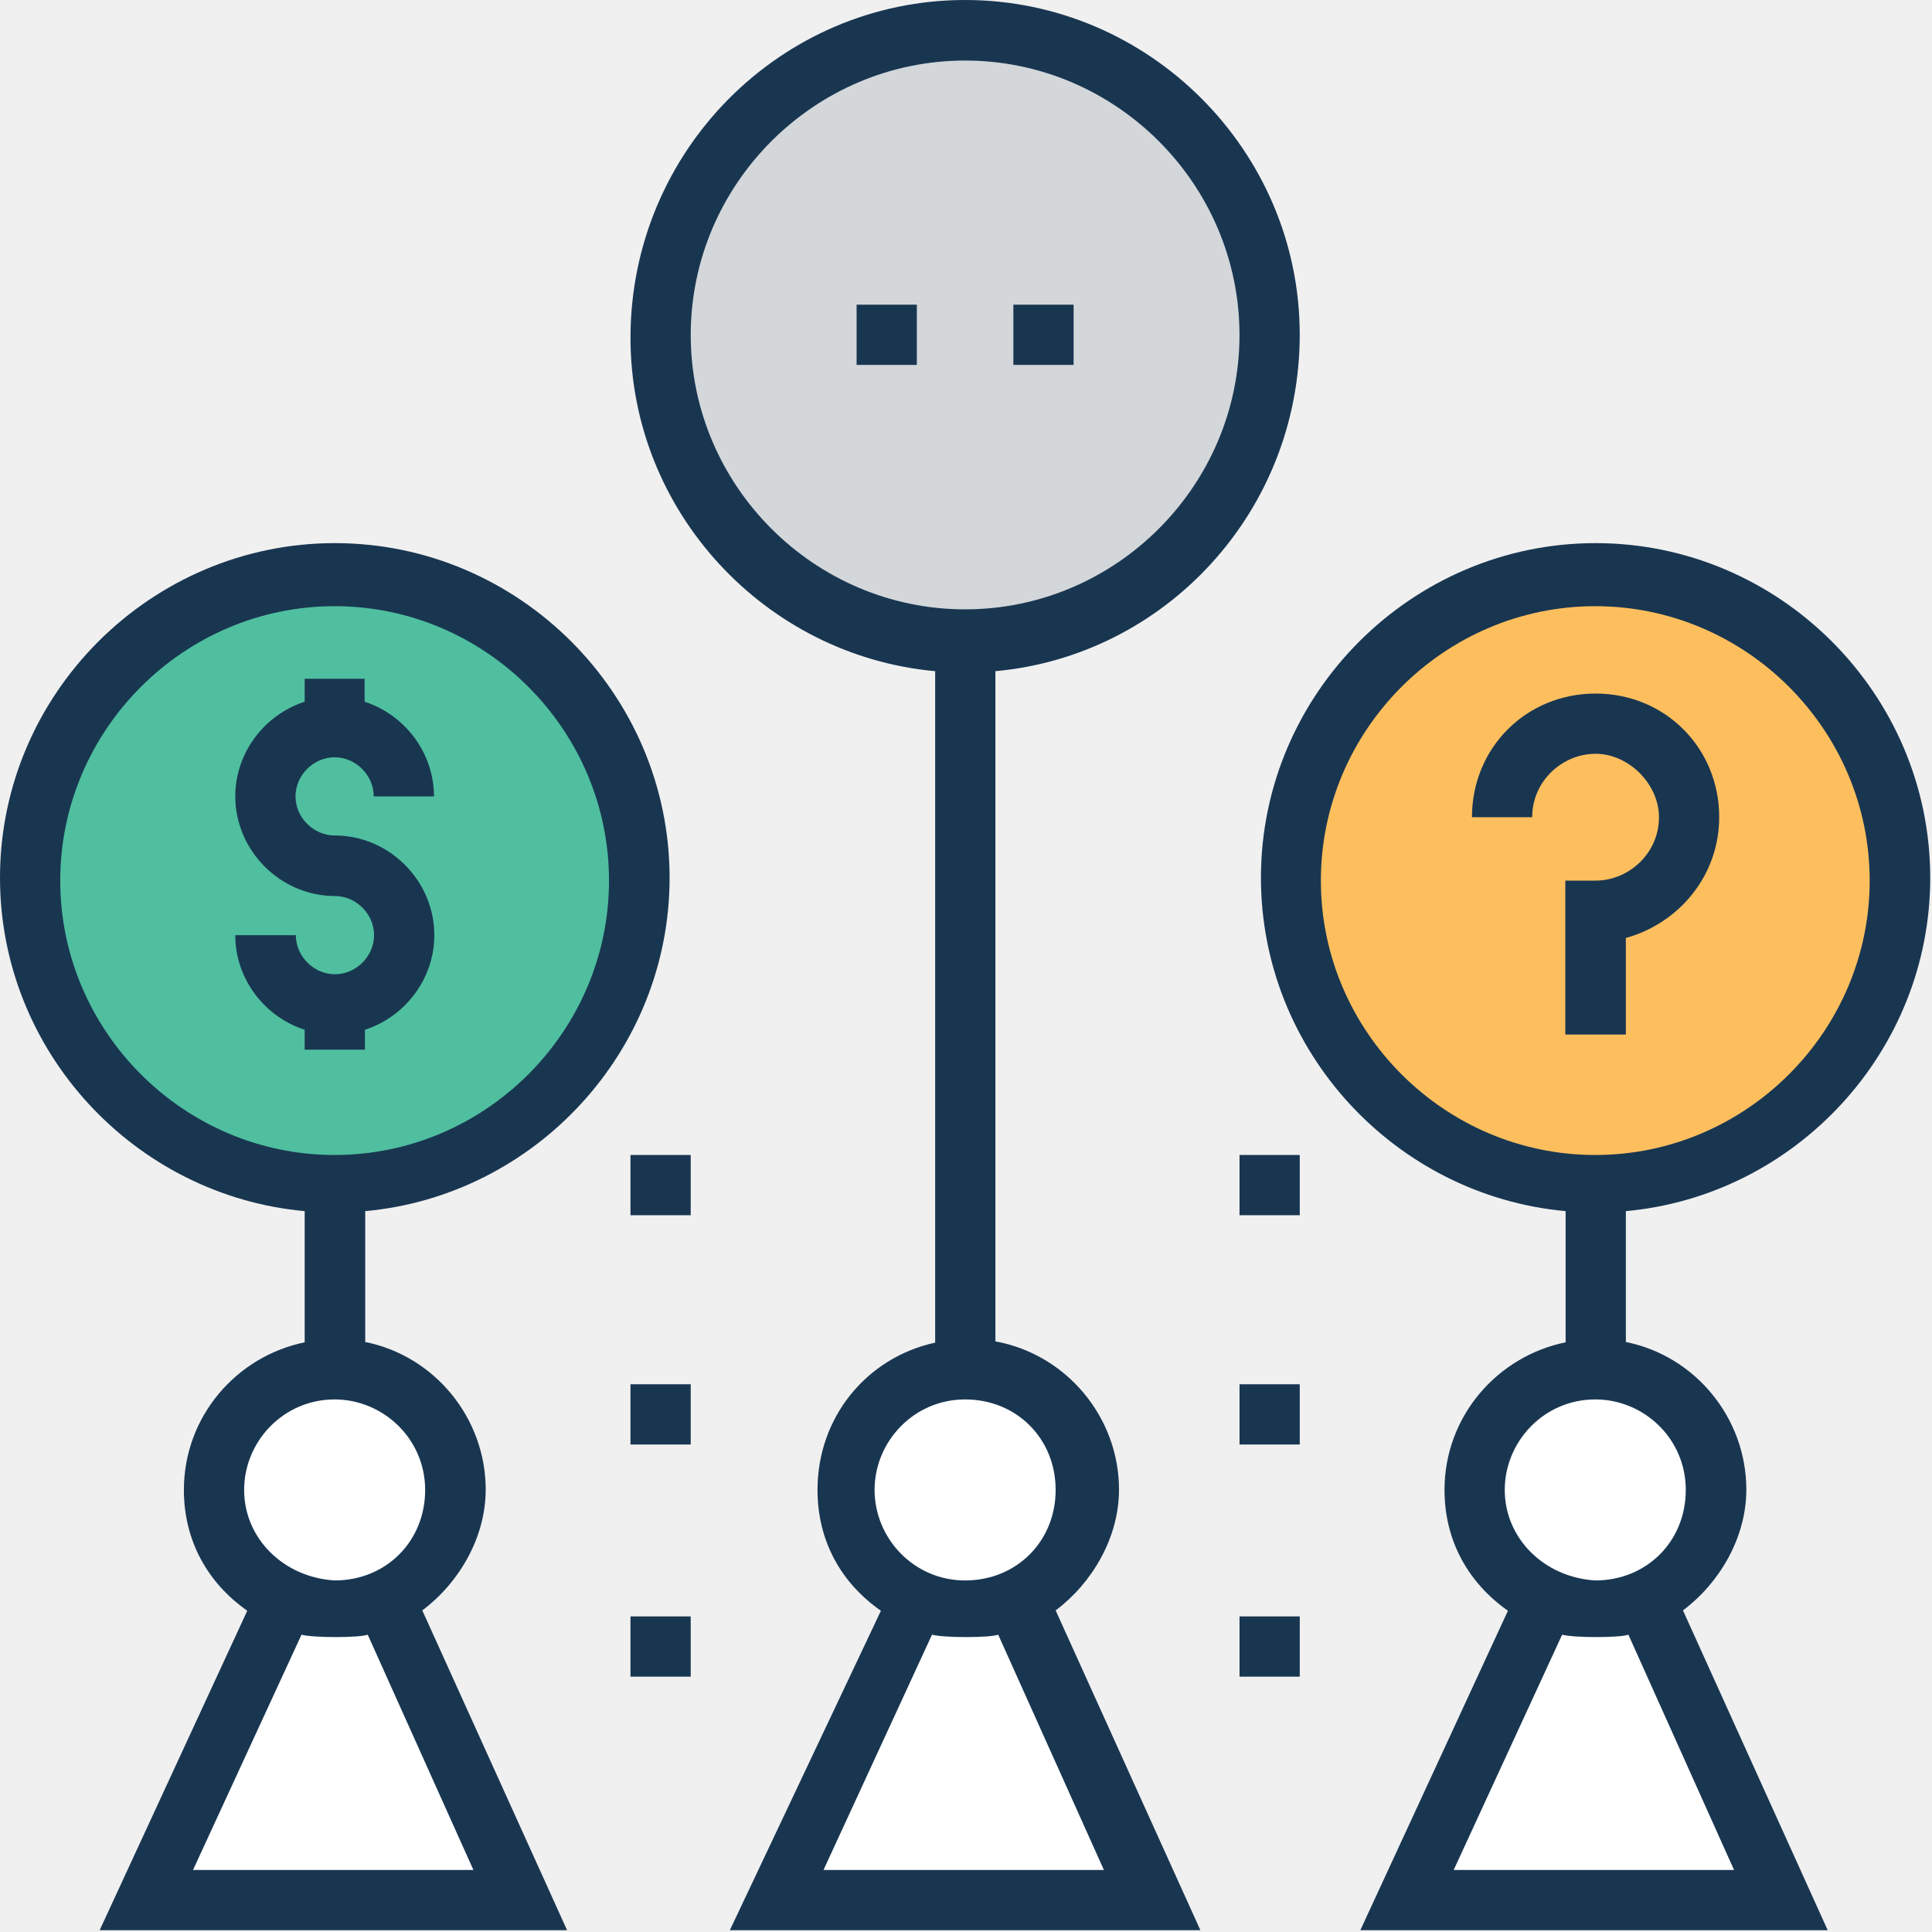
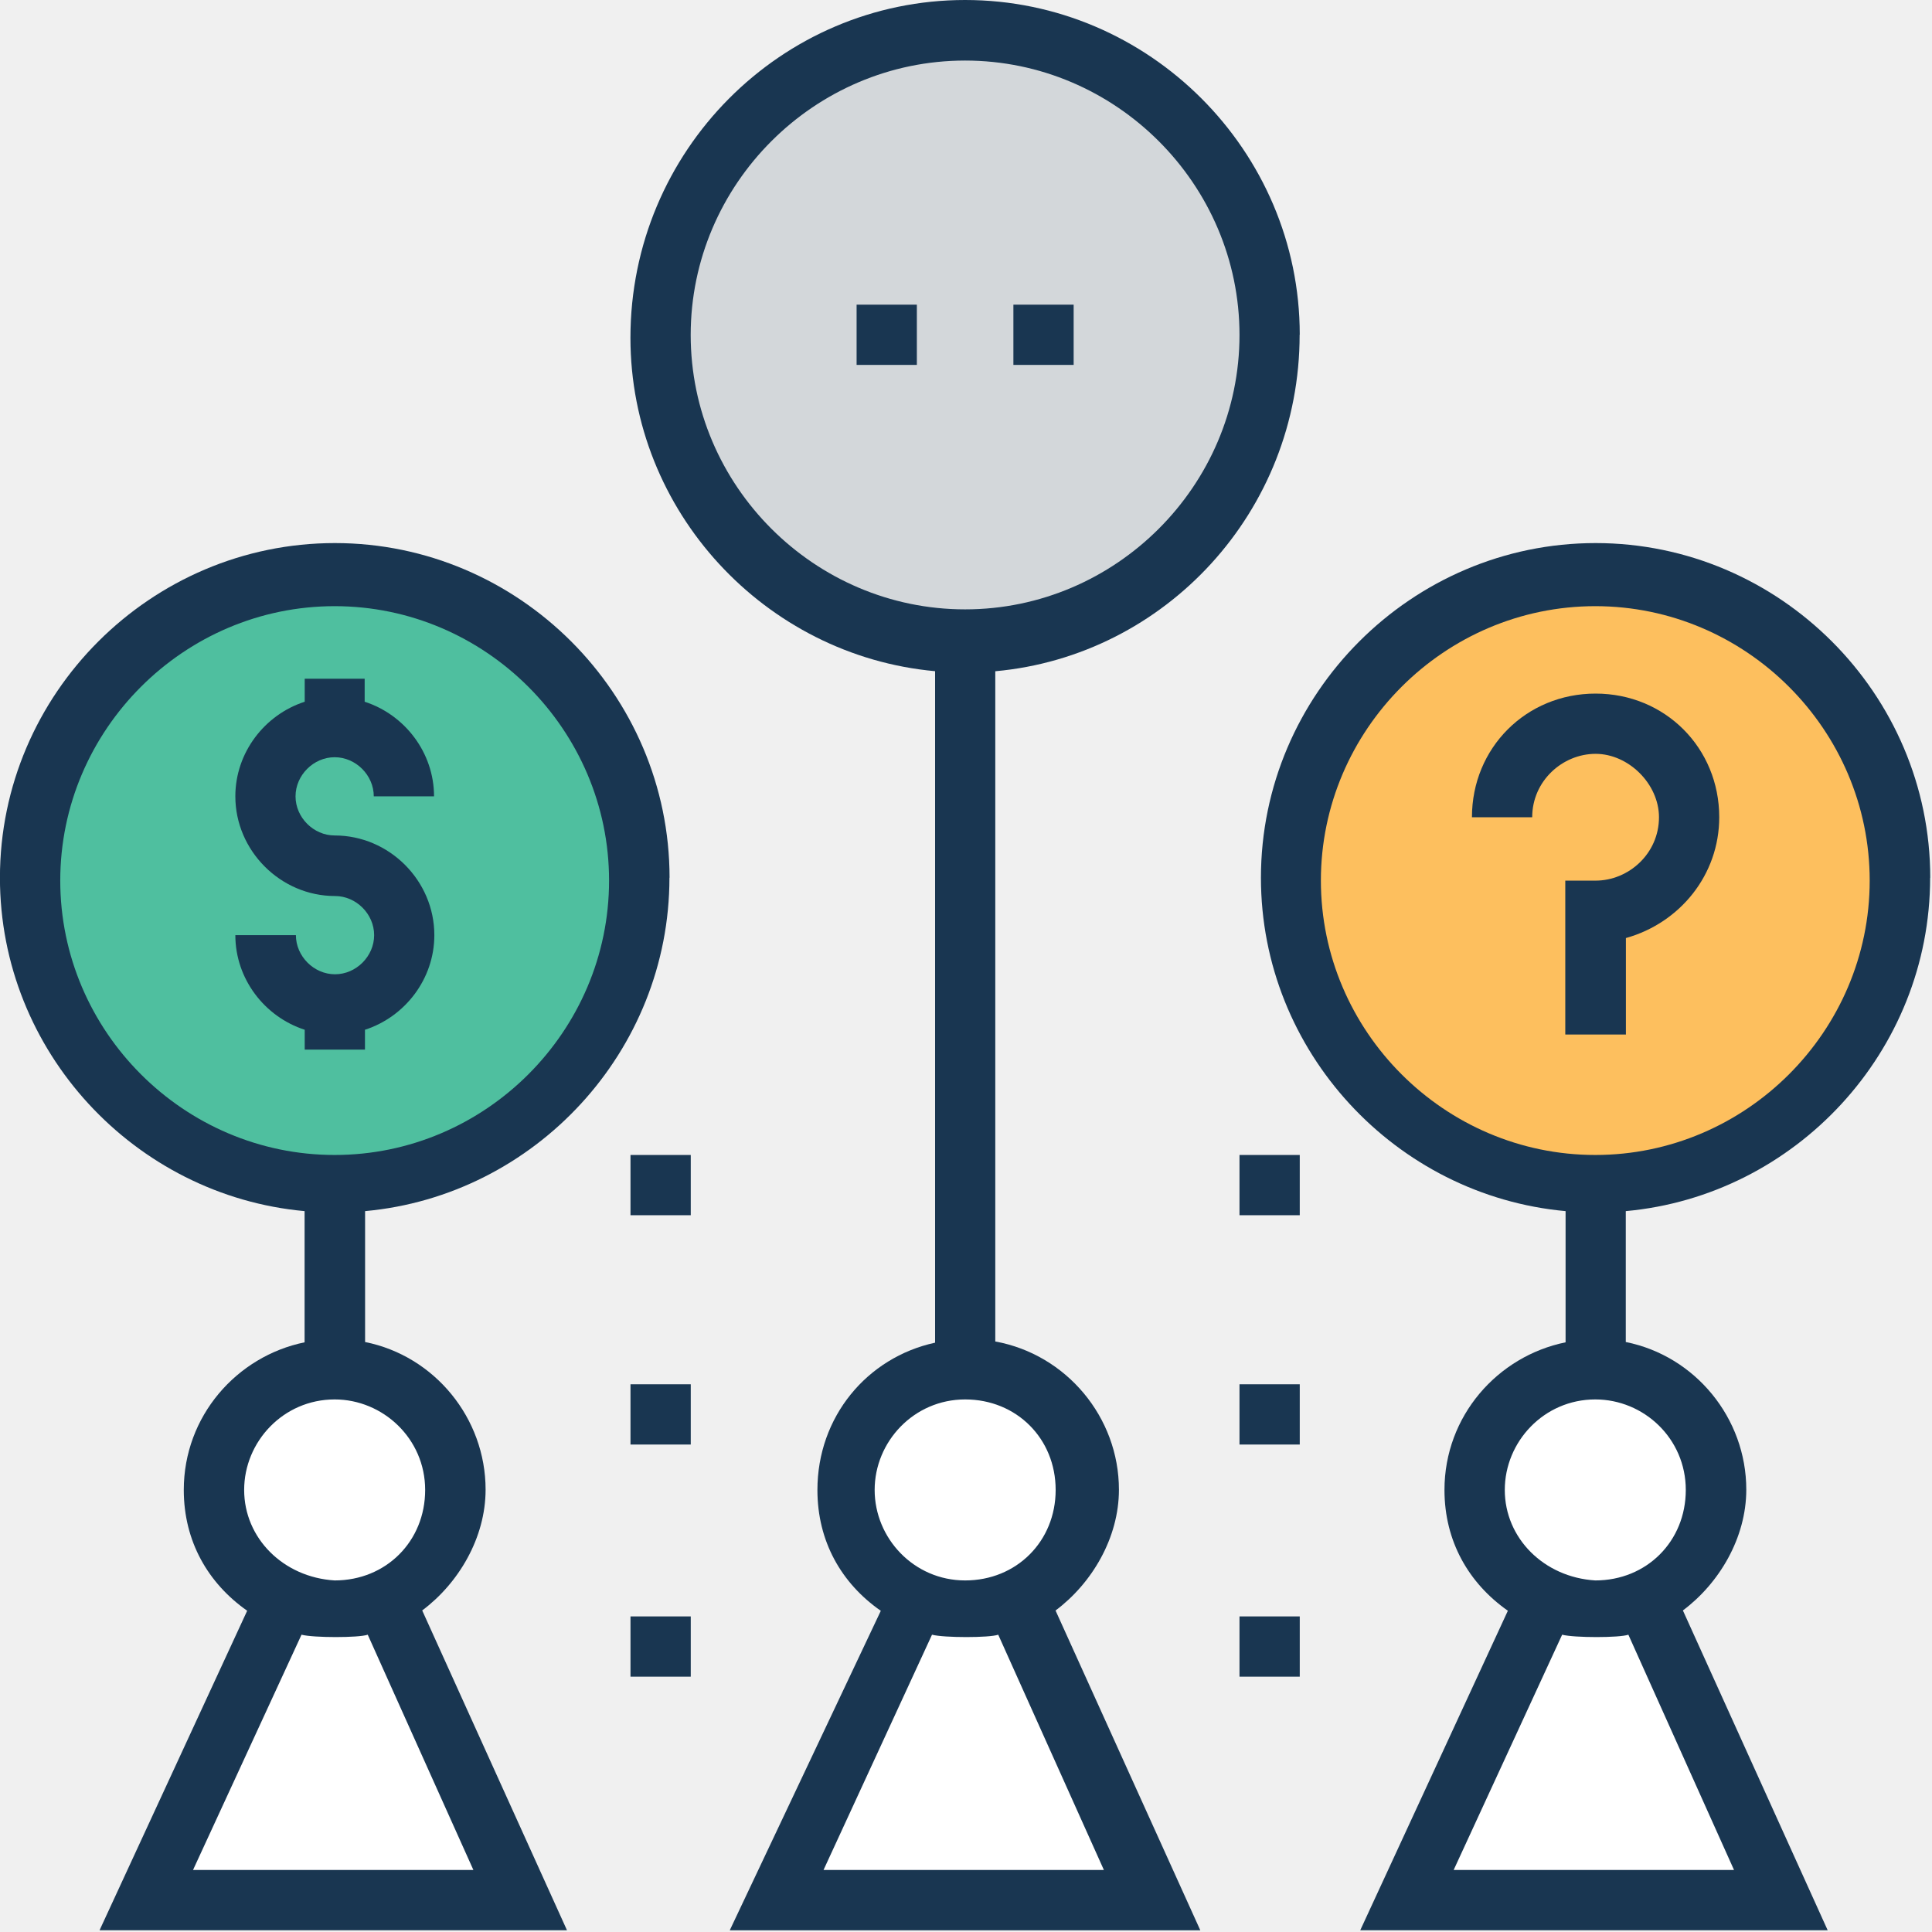
- <svg xmlns="http://www.w3.org/2000/svg" width="50px" height="50px" viewBox="0 0 50 50" version="1.1">
-   <defs />
-   <g id="Page-1" stroke="none" stroke-width="1" fill="none" fill-rule="evenodd">
-     <g id="MD" transform="translate(-554, -866)" fill-rule="nonzero">
-       <g id="Benefits" transform="translate(279, 843)">
-         <g id="Orders" transform="translate(236, 0)">
-           <g id="flaticon1491910992-svg" transform="translate(39, 23)">
-             <path d="M29.817,49.17 L26.275,41.4 C27.352,40.91 28.103,39.824 28.103,38.559 C28.103,36.837 26.707,35.433 24.977,35.433 C23.255,35.433 21.851,36.829 21.851,38.559 C21.851,39.824 22.602,40.91 23.679,41.4 L20.137,49.17 L29.817,49.17 Z" id="Shape" fill="#FFFFFF" />
-             <circle id="Oval" fill="#D3D7DA" cx="24.977" cy="8.66" r="7.885" />
-             <circle id="Oval" fill="#FDBF5E" cx="41.294" cy="22.79" r="7.885" />
-             <g id="Group" transform="translate(5.534091, 35.43308)" fill="#FFFFFF">
-               <ellipse id="Oval" cx="19.443" cy="3.126" rx="3.126" ry="3.126" />
-               <ellipse id="Oval" cx="3.126" cy="3.126" rx="3.126" ry="3.126" />
-             </g>
-             <path d="M42.069,26.773 L40.51,26.773 L40.51,22.79 L41.294,22.79 C42.151,22.79 42.934,22.087 42.934,21.149 C42.934,20.292 42.151,19.508 41.294,19.508 C40.437,19.508 39.653,20.21 39.653,21.149 L38.094,21.149 C38.094,19.353 39.498,17.949 41.294,17.949 C43.089,17.949 44.493,19.353 44.493,21.149 C44.493,22.634 43.481,23.883 42.077,24.275 L42.077,26.773 L42.069,26.773 L42.069,26.773 Z" id="SVGCleanerId_0" fill="#193651" />
-             <g id="Group" transform="translate(16.31667, 29.89078)" fill="#193651">
-               <rect id="Rectangle-path" x="15.762" y="0" width="1.559" height="1.559" />
-               <rect id="Rectangle-path" x="15.762" y="5.934" width="1.559" height="1.559" />
-               <rect id="Rectangle-path" x="15.762" y="11.942" width="1.559" height="1.559" />
-               <rect id="Rectangle-path" x="0" y="0" width="1.559" height="1.559" />
-               <rect id="Rectangle-path" x="0" y="5.934" width="1.559" height="1.559" />
-               <rect id="Rectangle-path" x="0" y="11.942" width="1.559" height="1.559" />
-             </g>
-             <circle id="Oval" fill="#4FBF9F" cx="8.66" cy="22.79" r="7.885" />
-             <circle id="Oval" fill="#FDBF5E" cx="41.294" cy="22.79" r="7.885" />
-             <path d="M46.126,49.17 L42.583,41.4 C43.661,40.91 44.412,39.824 44.412,38.559 C44.412,36.837 43.016,35.433 41.285,35.433 C39.563,35.433 38.159,36.829 38.159,38.559 C38.159,39.824 38.91,40.91 39.988,41.4 L36.445,49.17 L46.126,49.17 Z" id="Shape" fill="#FFFFFF" />
-             <path d="M49.954,22.716 C49.954,17.957 46.052,14.056 41.294,14.056 C36.535,14.056 32.633,17.957 32.633,22.716 C32.633,27.214 36.119,30.944 40.518,31.344 L40.518,34.739 C38.755,35.098 37.384,36.649 37.384,38.559 C37.384,39.89 38.013,40.975 39.025,41.686 L35.205,49.954 L47.301,49.954 L43.555,41.677 C44.493,40.975 45.195,39.8 45.195,38.551 C45.195,36.698 43.873,35.09 42.077,34.731 L42.077,31.344 C46.469,30.944 49.954,27.214 49.954,22.716 Z M34.184,22.79 C34.184,18.888 37.384,15.688 41.285,15.688 C45.187,15.688 48.387,18.888 48.387,22.79 C48.387,26.691 45.187,29.891 41.285,29.891 C37.384,29.891 34.184,26.691 34.184,22.79 Z M44.877,48.395 L37.621,48.395 L40.428,42.306 C40.739,42.388 41.914,42.388 42.143,42.306 L44.877,48.395 Z M43.628,38.559 C43.628,39.89 42.616,40.902 41.285,40.902 C39.955,40.82 38.943,39.808 38.943,38.559 C38.943,37.31 39.955,36.217 41.285,36.217 C42.543,36.217 43.628,37.229 43.628,38.559 Z" id="Shape" fill="#193651" />
-             <path d="M13.501,49.17 L9.958,41.4 C11.035,40.91 11.786,39.824 11.786,38.559 C11.786,36.837 10.391,35.433 8.66,35.433 C6.93,35.433 5.534,36.829 5.534,38.559 C5.534,39.824 6.285,40.91 7.362,41.4 L3.82,49.17 L13.501,49.17 Z" id="Shape" fill="#FFFFFF" />
-             <path d="M42.069,26.773 L40.51,26.773 L40.51,22.79 L41.294,22.79 C42.151,22.79 42.934,22.087 42.934,21.149 C42.934,20.292 42.151,19.508 41.294,19.508 C40.437,19.508 39.653,20.21 39.653,21.149 L38.094,21.149 C38.094,19.353 39.498,17.949 41.294,17.949 C43.089,17.949 44.493,19.353 44.493,21.149 C44.493,22.634 43.481,23.883 42.077,24.275 L42.077,26.773 L42.069,26.773 L42.069,26.773 Z" id="SVGCleanerId_0_1_" fill="#193651" />
-             <g id="Group" fill="#193651">
-               <path d="M8.66,21.622 C8.114,21.622 7.648,21.157 7.648,20.61 C7.648,20.063 8.114,19.598 8.66,19.598 C9.207,19.598 9.672,20.063 9.672,20.61 L11.231,20.61 C11.231,19.476 10.472,18.496 9.436,18.161 L9.436,17.566 L7.885,17.566 L7.885,18.161 C6.848,18.496 6.089,19.476 6.089,20.61 C6.089,22.014 7.256,23.189 8.668,23.189 C9.215,23.189 9.681,23.655 9.681,24.202 C9.681,24.748 9.215,25.214 8.668,25.214 C8.122,25.214 7.656,24.748 7.656,24.202 L6.089,24.202 C6.089,25.336 6.848,26.316 7.885,26.65 L7.885,27.165 L9.444,27.165 L9.444,26.65 C10.48,26.316 11.24,25.336 11.24,24.202 C11.24,22.79 10.072,21.622 8.66,21.622 Z" id="Shape" />
-               <rect id="Rectangle-path" x="22.169" y="7.885" width="1.559" height="1.559" />
-               <rect id="Rectangle-path" x="26.226" y="7.885" width="1.559" height="1.559" />
-               <path d="M33.637,8.66 C33.637,3.902 29.736,0 24.977,0 C20.218,0 16.317,3.902 16.317,8.742 C16.317,13.239 19.802,16.97 24.202,17.37 L24.202,34.747 C22.439,35.131 21.157,36.666 21.157,38.559 C21.157,39.89 21.777,40.975 22.798,41.686 L18.888,49.954 L31.066,49.954 L27.32,41.677 C28.258,40.975 28.96,39.8 28.96,38.551 C28.96,36.674 27.597,35.049 25.761,34.715 L25.761,17.37 C30.16,16.97 33.637,13.24 33.637,8.66 Z M28.569,48.395 L21.312,48.395 L24.12,42.306 C24.43,42.388 25.606,42.388 25.834,42.306 L28.569,48.395 Z M27.32,38.559 C27.32,39.89 26.308,40.902 24.977,40.902 C23.646,40.902 22.634,39.808 22.634,38.559 C22.634,37.31 23.646,36.217 24.977,36.217 C26.308,36.217 27.32,37.229 27.32,38.559 Z M24.977,15.77 C21.075,15.77 17.876,12.57 17.876,8.669 C17.876,4.767 21.075,1.567 24.977,1.567 C28.879,1.567 32.078,4.767 32.078,8.669 C32.078,12.57 28.879,15.77 24.977,15.77 Z" id="Shape" />
-               <path d="M17.329,22.716 C17.329,17.957 13.427,14.056 8.668,14.056 C3.91,14.056 0,17.949 0,22.716 C0,27.214 3.485,30.944 7.885,31.344 L7.885,34.739 C6.13,35.098 4.759,36.649 4.759,38.559 C4.759,39.89 5.387,40.975 6.399,41.686 L2.579,49.954 L14.676,49.954 L10.929,41.677 C11.868,40.975 12.57,39.8 12.57,38.551 C12.57,36.698 11.248,35.09 9.452,34.731 L9.452,31.344 C13.843,30.944 17.329,27.214 17.329,22.716 Z M1.559,22.79 C1.559,18.888 4.759,15.688 8.66,15.688 C12.562,15.688 15.761,18.888 15.761,22.79 C15.761,26.691 12.562,29.891 8.66,29.891 C4.759,29.891 1.559,26.691 1.559,22.79 Z M12.252,48.395 L4.995,48.395 L7.803,42.306 C8.114,42.388 9.289,42.388 9.517,42.306 L12.252,48.395 Z M11.003,38.559 C11.003,39.89 9.991,40.902 8.66,40.902 C7.33,40.82 6.318,39.808 6.318,38.559 C6.318,37.31 7.33,36.217 8.66,36.217 C9.909,36.217 11.003,37.229 11.003,38.559 Z" id="Shape" />
-             </g>
-           </g>
-         </g>
-       </g>
-     </g>
-   </g>
+ <svg xmlns="http://www.w3.org/2000/svg" version="1.1" width="32" height="32" viewBox="0 0 32 32">
+   <path fill="#fff" d="M19.083 31.469l-2.267-4.973c0.69-0.313 1.17-1.008 1.17-1.818 0-1.102-0.893-2.001-2.001-2.001-1.102 0-2.001 0.893-2.001 2.001 0 0.81 0.481 1.505 1.17 1.818l-2.267 4.973h6.196z" />
+   <path fill="#d3d7da" d="M21.032 5.543c0 2.787-2.259 5.046-5.046 5.046s-5.046-2.259-5.046-5.046c0-2.787 2.259-5.046 5.046-5.046s5.046 2.259 5.046 5.046z" />
+   <path fill="#fff" d="M17.986 24.678c0 1.105-0.896 2.001-2.001 2.001s-2.001-0.896-2.001-2.001c0-1.105 0.896-2.001 2.001-2.001s2.001 0.896 2.001 2.001z" />
+   <path fill="#fff" d="M7.543 24.678c0 1.105-0.896 2.001-2.001 2.001s-2.001-0.896-2.001-2.001c0-1.105 0.896-2.001 2.001-2.001s2.001 0.896 2.001 2.001z" />
+   <path fill="#193651" d="M20.53 19.13h0.998v0.998h-0.998v-0.998z" />
+   <path fill="#193651" d="M20.53 22.928h0.998v0.998h-0.998v-0.998z" />
+   <path fill="#193651" d="M20.53 26.773h0.998v0.998h-0.998v-0.998z" />
+   <path fill="#193651" d="M10.443 19.13h0.998v0.998h-0.998v-0.998z" />
+   <path fill="#193651" d="M10.443 22.928h0.998v0.998h-0.998v-0.998z" />
+   <path fill="#193651" d="M10.443 26.773h0.998v0.998h-0.998v-0.998z" />
+   <path fill="#4fbf9f" d="M10.589 14.585c0 2.787-2.259 5.046-5.046 5.046s-5.046-2.259-5.046-5.046c0-2.787 2.259-5.046 5.046-5.046s5.046 2.259 5.046 5.046z" />
+   <path fill="#fdbf5e" d="M31.474 14.585c0 2.787-2.259 5.046-5.046 5.046s-5.046-2.259-5.046-5.046c0-2.787 2.259-5.046 5.046-5.046s5.046 2.259 5.046 5.046z" />
+   <path fill="#fff" d="M29.521 31.469l-2.267-4.973c0.69-0.313 1.17-1.008 1.17-1.818 0-1.102-0.893-2.001-2.001-2.001-1.102 0-2.001 0.893-2.001 2.001 0 0.81 0.481 1.505 1.17 1.818l-2.267 4.973h6.196z" />
+   <path fill="#193651" d="M31.971 14.538c0-3.046-2.497-5.543-5.543-5.543s-5.543 2.497-5.543 5.543c0 2.878 2.231 5.266 5.046 5.522v2.173c-1.128 0.23-2.006 1.222-2.006 2.445 0 0.851 0.402 1.546 1.050 2.001l-2.445 5.292h7.742l-2.398-5.297c0.601-0.449 1.050-1.202 1.050-2.001 0-1.186-0.846-2.215-1.996-2.445v-2.168c2.811-0.256 5.041-2.643 5.041-5.522zM21.878 14.585c0-2.497 2.048-4.545 4.545-4.545s4.545 2.048 4.545 4.545c0 2.497-2.048 4.545-4.545 4.545s-4.545-2.048-4.545-4.545zM28.721 30.973h-4.644l1.797-3.897c0.199 0.052 0.951 0.052 1.097 0l1.75 3.897zM27.922 24.678c0 0.851-0.648 1.499-1.499 1.499-0.851-0.052-1.499-0.7-1.499-1.499s0.648-1.499 1.499-1.499c0.805 0 1.499 0.648 1.499 1.499z" />
+   <path fill="#fff" d="M8.64 31.469l-2.267-4.973c0.69-0.313 1.17-1.008 1.17-1.818 0-1.102-0.893-2.001-2.001-2.001s-2.001 0.893-2.001 2.001c0 0.81 0.481 1.505 1.17 1.818l-2.267 4.973h6.196z" />
+   <path fill="#193651" d="M26.924 17.135h-0.998v-2.549h0.502c0.549 0 1.050-0.449 1.050-1.050 0-0.549-0.502-1.050-1.050-1.050s-1.050 0.449-1.050 1.050h-0.998c0-1.149 0.898-2.048 2.048-2.048s2.048 0.899 2.048 2.048c0 0.951-0.648 1.75-1.546 2.001v1.599h-0.005z" />
+   <path fill="#193651" d="M5.543 13.838c-0.35 0-0.648-0.298-0.648-0.648s0.298-0.648 0.648-0.648c0.35 0 0.648 0.298 0.648 0.648h0.998c0-0.726-0.486-1.353-1.149-1.567v-0.381h-0.993v0.381c-0.663 0.214-1.149 0.841-1.149 1.567 0 0.899 0.747 1.651 1.651 1.651 0.35 0 0.648 0.298 0.648 0.648s-0.298 0.648-0.648 0.648c-0.35 0-0.648-0.298-0.648-0.648h-1.003c0 0.726 0.486 1.353 1.149 1.567v0.329h0.998v-0.329c0.663-0.214 1.149-0.841 1.149-1.567 0-0.904-0.747-1.651-1.651-1.651z" />
+   <path fill="#193651" d="M14.188 5.046h0.998v0.998h-0.998v-0.998z" />
+   <path fill="#193651" d="M16.785 5.046h0.998v0.998h-0.998v-0.998z" />
+   <path fill="#193651" d="M21.528 5.543c0-3.046-2.497-5.543-5.543-5.543s-5.543 2.497-5.543 5.595c0 2.878 2.231 5.266 5.046 5.522v11.122c-1.128 0.245-1.949 1.228-1.949 2.44 0 0.851 0.397 1.546 1.050 2.001l-2.502 5.292h7.794l-2.398-5.297c0.601-0.449 1.050-1.202 1.050-2.001 0-1.202-0.872-2.241-2.048-2.455v-11.101c2.816-0.256 5.041-2.643 5.041-5.574zM18.284 30.973h-4.644l1.797-3.897c0.199 0.052 0.951 0.052 1.097 0l1.75 3.897zM17.485 24.678c0 0.851-0.648 1.499-1.499 1.499s-1.499-0.7-1.499-1.499c0-0.799 0.648-1.499 1.499-1.499s1.499 0.648 1.499 1.499zM15.985 10.093c-2.497 0-4.545-2.048-4.545-4.545s2.048-4.545 4.545-4.545c2.497 0 4.545 2.048 4.545 4.545s-2.048 4.545-4.545 4.545z" />
+   <path fill="#193651" d="M11.090 14.538c0-3.046-2.497-5.543-5.543-5.543s-5.548 2.492-5.548 5.543c0 2.878 2.231 5.266 5.046 5.522v2.173c-1.123 0.23-2.001 1.222-2.001 2.445 0 0.851 0.402 1.546 1.050 2.001l-2.445 5.292h7.742l-2.398-5.297c0.601-0.449 1.050-1.202 1.050-2.001 0-1.186-0.846-2.215-1.996-2.445v-2.168c2.811-0.256 5.041-2.643 5.041-5.522zM0.998 14.585c0-2.497 2.048-4.545 4.545-4.545s4.545 2.048 4.545 4.545c0 2.497-2.048 4.545-4.545 4.545s-4.545-2.048-4.545-4.545zM7.841 30.973h-4.644l1.797-3.897c0.199 0.052 0.951 0.052 1.097 0l1.75 3.897zM7.042 24.678c0 0.851-0.648 1.499-1.499 1.499-0.851-0.052-1.499-0.7-1.499-1.499s0.648-1.499 1.499-1.499c0.799 0 1.499 0.648 1.499 1.499z" />
</svg>
